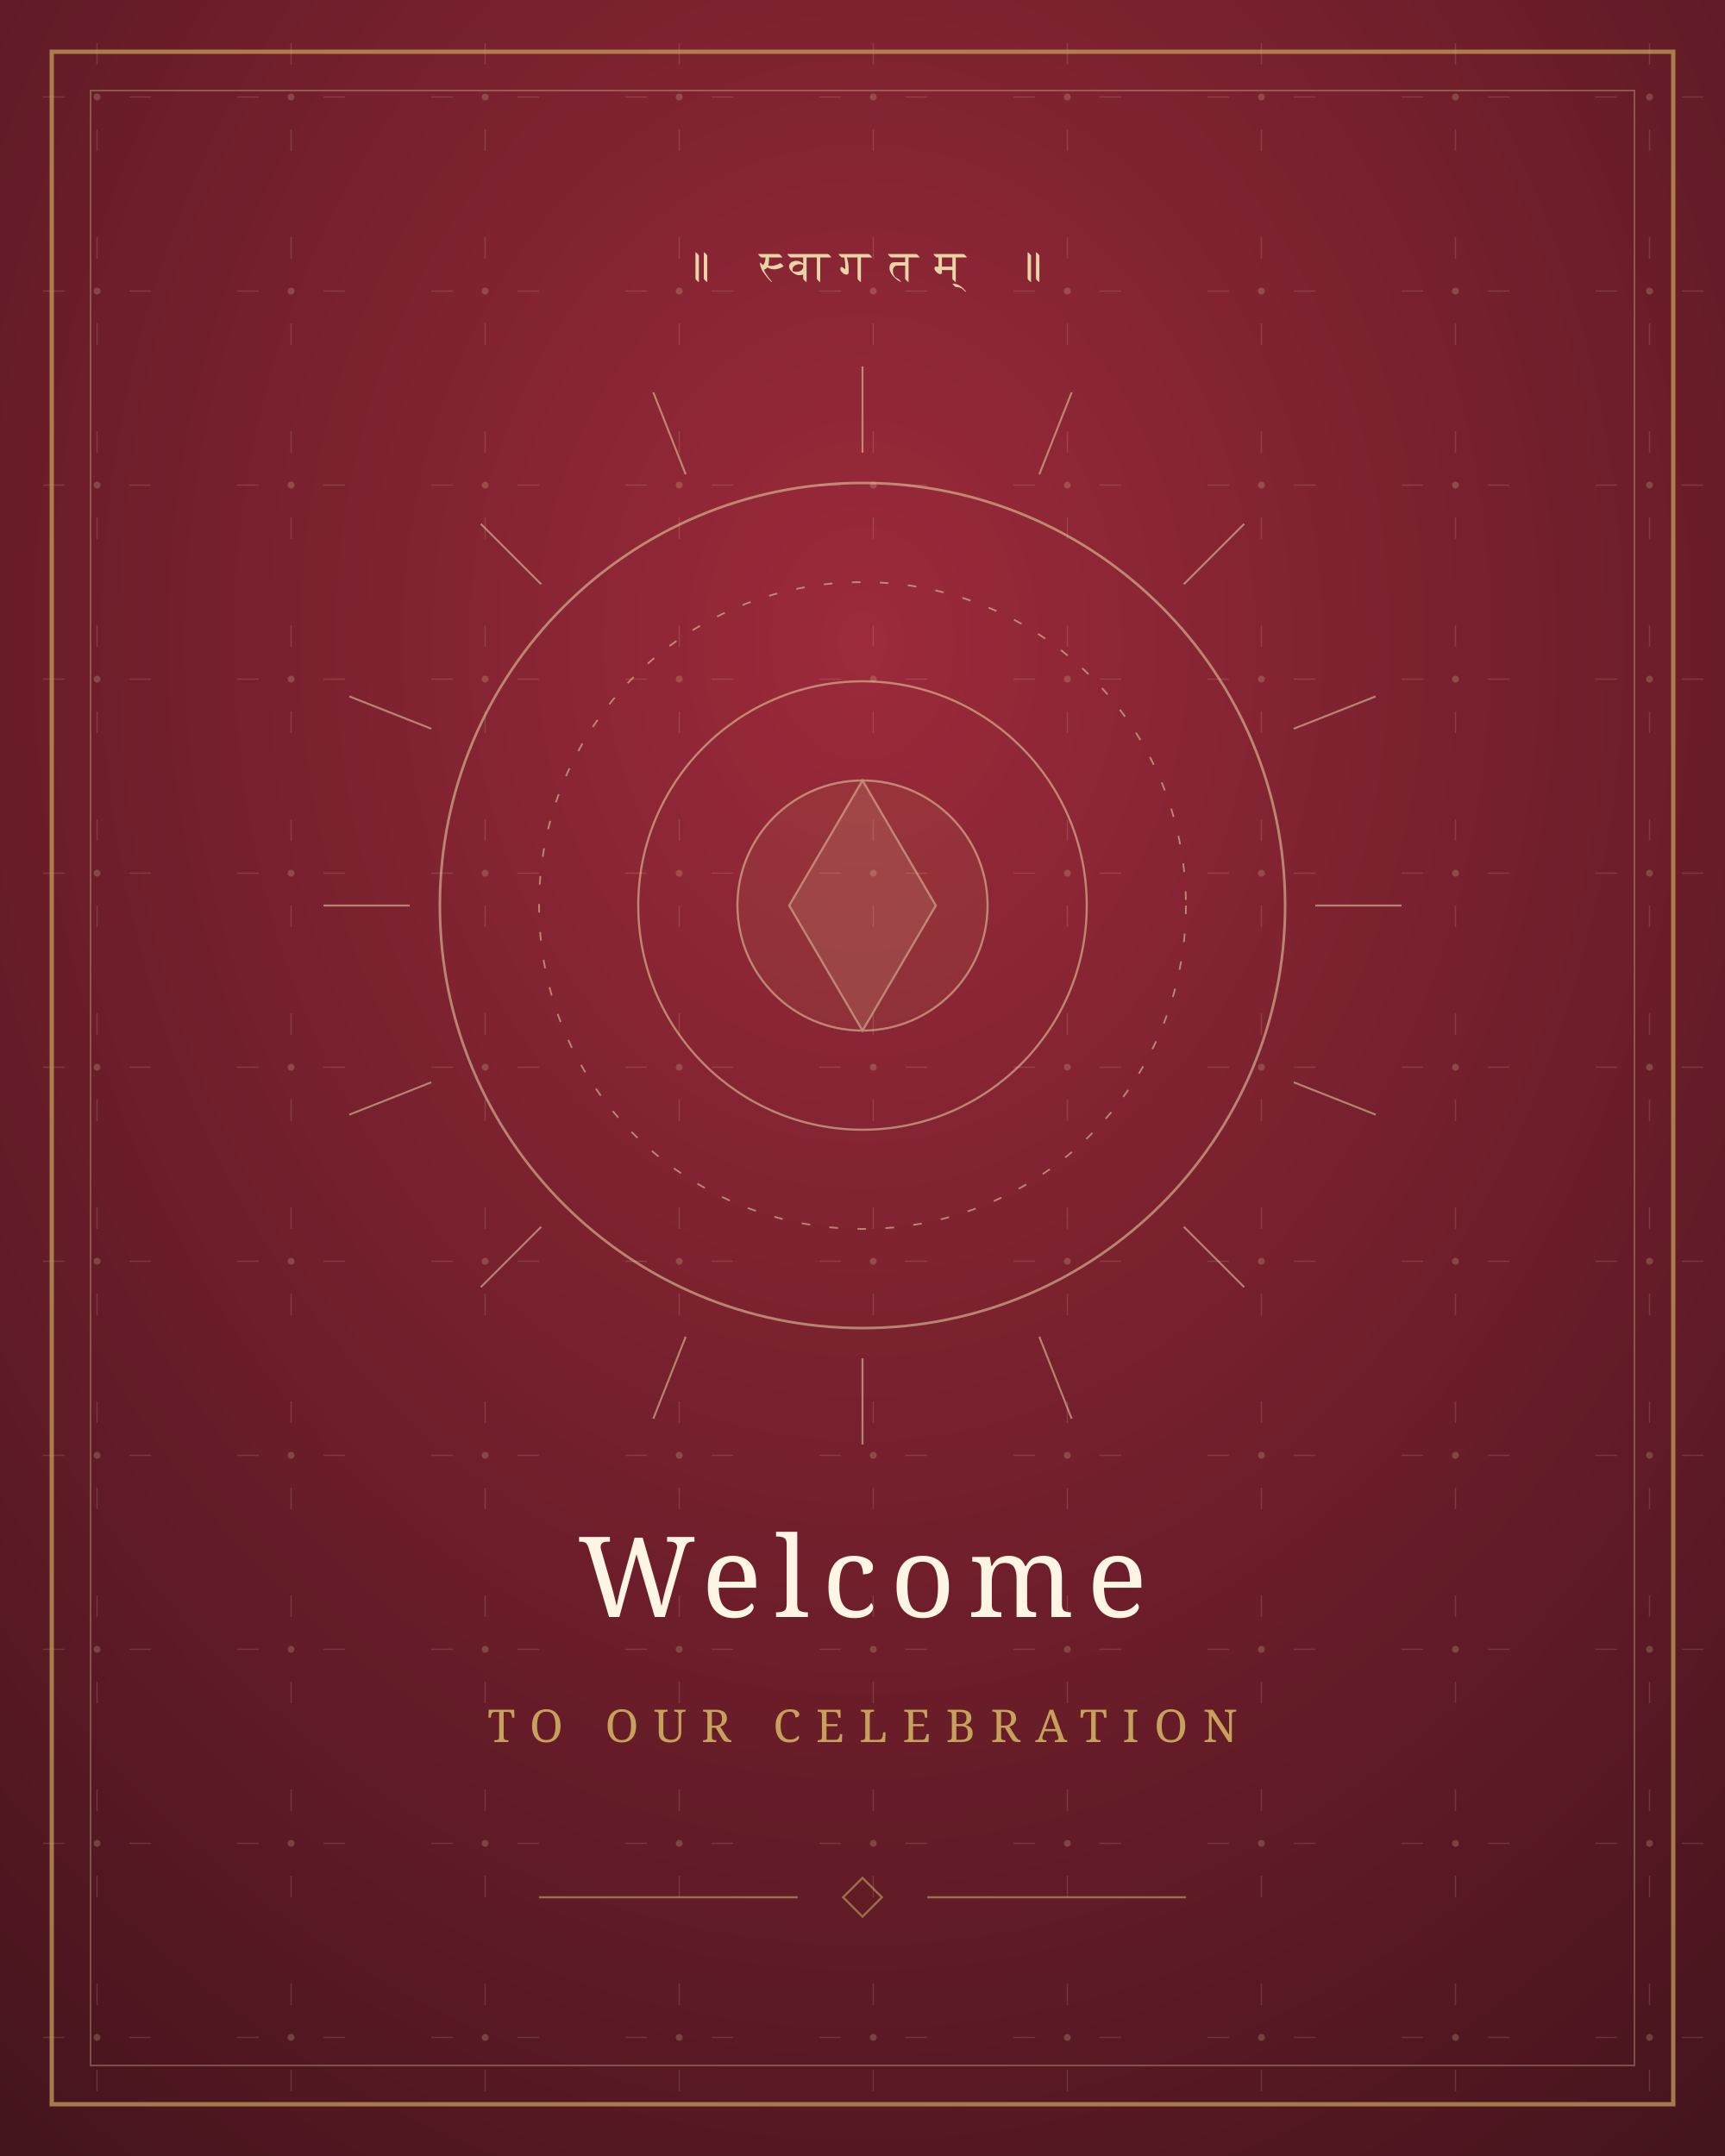
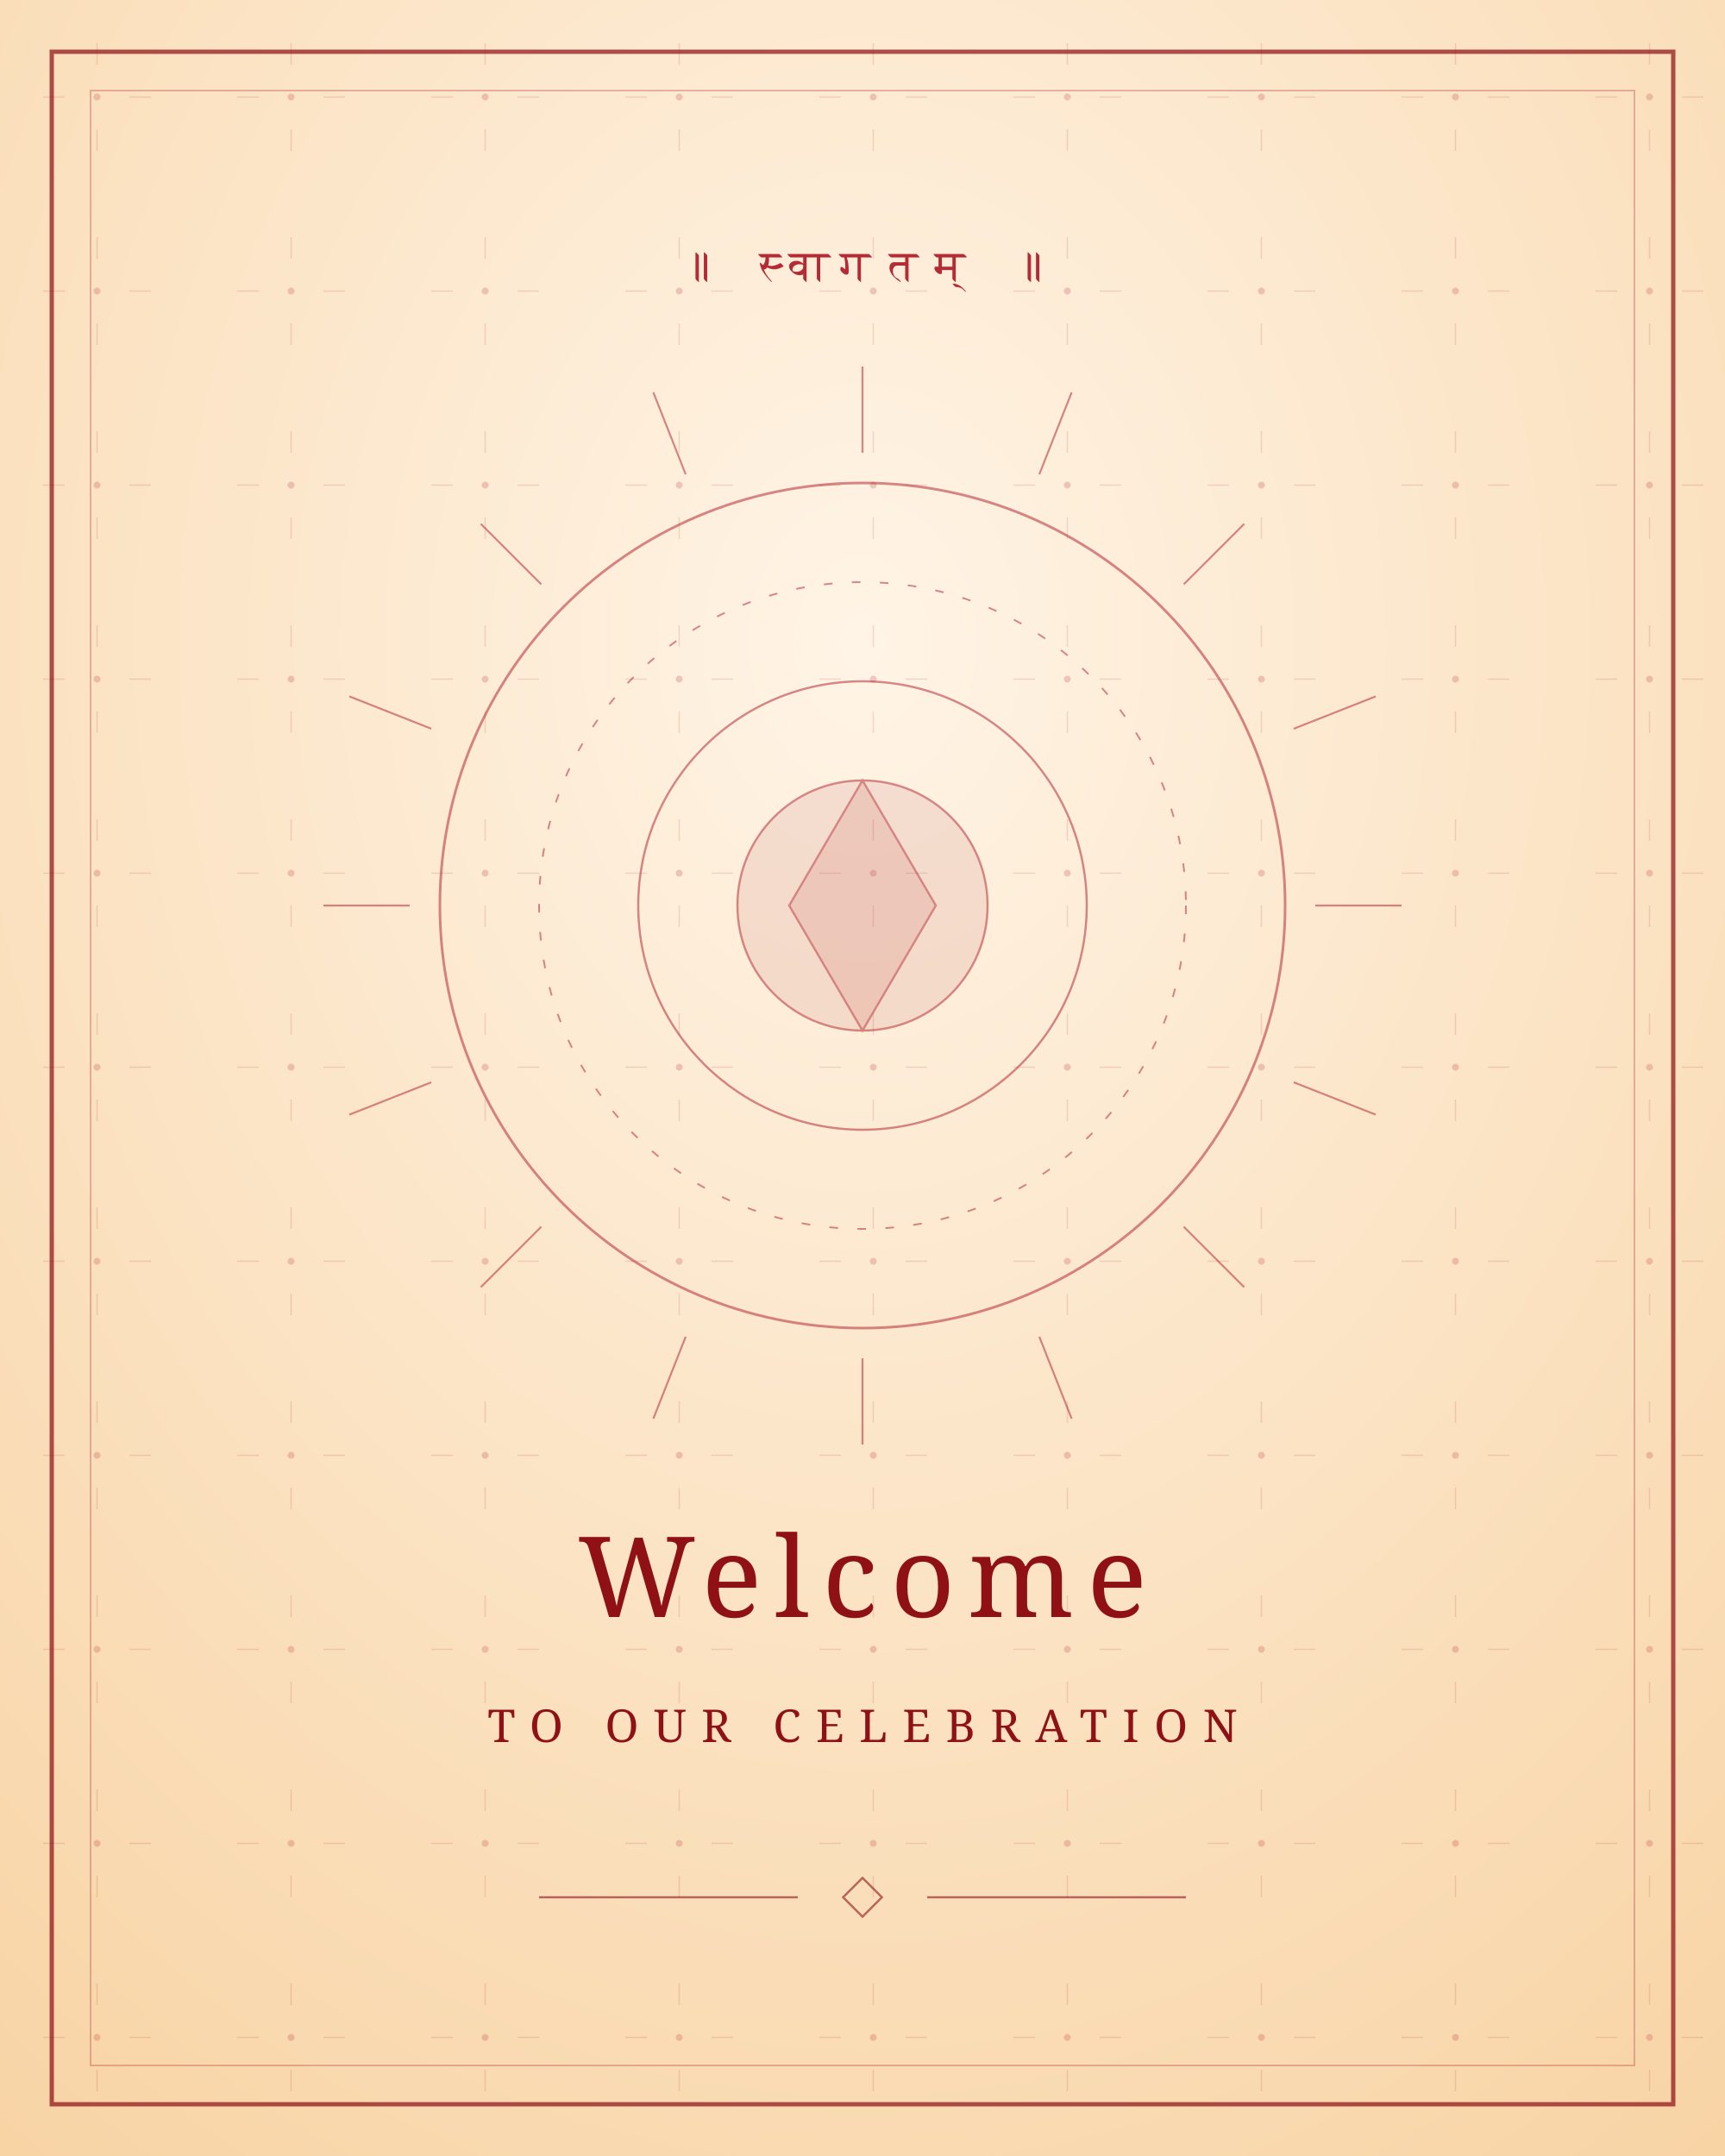
<svg xmlns="http://www.w3.org/2000/svg" viewBox="0 0 800 1000" role="img" aria-label="Traditional Nepali wedding artwork placeholder">
  <defs>
    <radialGradient id="bg3" cx="50%" cy="30%" r="85%">
-       <stop offset="0" stop-color="#9c2a3a" />
-       <stop offset="1" stop-color="#45141d" />
+       <stop offset="0" stop-color="#FFF4E6" />
+       <stop offset="1" stop-color="#F8D4A5" />
    </radialGradient>
    <pattern id="dots3" width="90" height="90" patternUnits="userSpaceOnUse">
-       <circle cx="45" cy="45" r="1.6" fill="#e8d5a7" opacity="0.22" />
-       <path d="M45 20v10M45 60v10M20 45h10M60 45h10" stroke="#e8d5a7" stroke-width="0.6" opacity="0.16" />
+       <circle cx="45" cy="45" r="1.6" fill="#B52B35" opacity="0.22" />
+       <path d="M45 20v10M45 60v10M20 45h10M60 45h10" stroke="#B52B35" stroke-width="0.6" opacity="0.16" />
    </pattern>
  </defs>
  <rect width="800" height="1000" fill="url(#bg3)" />
  <rect width="800" height="1000" fill="url(#dots3)" />
-   <rect x="24" y="24" width="752" height="952" fill="none" stroke="#c6a15b" stroke-width="2" opacity="0.72" />
-   <rect x="42" y="42" width="716" height="916" fill="none" stroke="#e8d5a7" stroke-width="0.7" opacity="0.35" />
-   <g transform="translate(400 420)" stroke="#e8d5a7" opacity="0.55">
+   <rect x="24" y="24" width="752" height="952" fill="none" stroke="#8F1116" stroke-width="2" opacity="0.72" />
+   <rect x="42" y="42" width="716" height="916" fill="none" stroke="#B52B35" stroke-width="0.7" opacity="0.35" />
+   <g transform="translate(400 420)" stroke="#B52B35" opacity="0.55">
    <g stroke-width="0.9">
      <path d="M0-250v40M0 210v40M-250 0h40M210 0h40" />
      <path d="M-177-177l28 28M149 149l28 28M177-177l-28 28M-149 149l-28 28" />
      <path d="M-238-97l38 15M200 82l38 15M238-97l-38 15M-200 82l-38 15" />
      <path d="M-97-238l15 38M82 200l15 38M97-238l-15 38M-82 200l-15 38" />
    </g>
    <circle r="196" fill="none" stroke-width="1.2" />
    <circle r="150" fill="none" stroke-width="0.8" stroke-dasharray="4 9" />
    <circle r="104" fill="none" stroke-width="1" />
-     <circle r="58" fill="#c6a15b" fill-opacity="0.16" stroke-width="1" />
-     <path d="M0-58 34 0 0 58-34 0Z" fill="#e8d5a7" fill-opacity="0.24" stroke-width="1" />
+     <circle r="58" fill="#8F1116" fill-opacity="0.16" stroke-width="1" />
+     <path d="M0-58 34 0 0 58-34 0Z" fill="#B52B35" fill-opacity="0.24" stroke-width="1" />
  </g>
-   <text x="400" y="130" text-anchor="middle" fill="#e8d5a7" font-family="Georgia, serif" font-size="20" letter-spacing="9">॥ स्वागतम् ॥</text>
-   <text x="400" y="750" text-anchor="middle" fill="#fff5e5" font-family="Georgia, serif" font-size="52" letter-spacing="6">Welcome</text>
-   <text x="400" y="808" text-anchor="middle" fill="#c6a15b" font-family="Georgia, serif" font-size="21" letter-spacing="7">TO OUR CELEBRATION</text>
-   <g transform="translate(400 880)" fill="none" stroke="#c6a15b" opacity="0.6">
+   <text x="400" y="130" text-anchor="middle" fill="#B52B35" font-family="Georgia, serif" font-size="20" letter-spacing="9">॥ स्वागतम् ॥</text>
+   <text x="400" y="750" text-anchor="middle" fill="#8F1116" font-family="Georgia, serif" font-size="52" letter-spacing="6">Welcome</text>
+   <text x="400" y="808" text-anchor="middle" fill="#8F1116" font-family="Georgia, serif" font-size="21" letter-spacing="7">TO OUR CELEBRATION</text>
+   <g transform="translate(400 880)" fill="none" stroke="#8F1116" opacity="0.6">
    <path d="M-150 0h120M30 0h120" stroke-width="1" />
    <path d="M0-9 9 0 0 9-9 0Z" stroke-width="1" />
  </g>
</svg>
